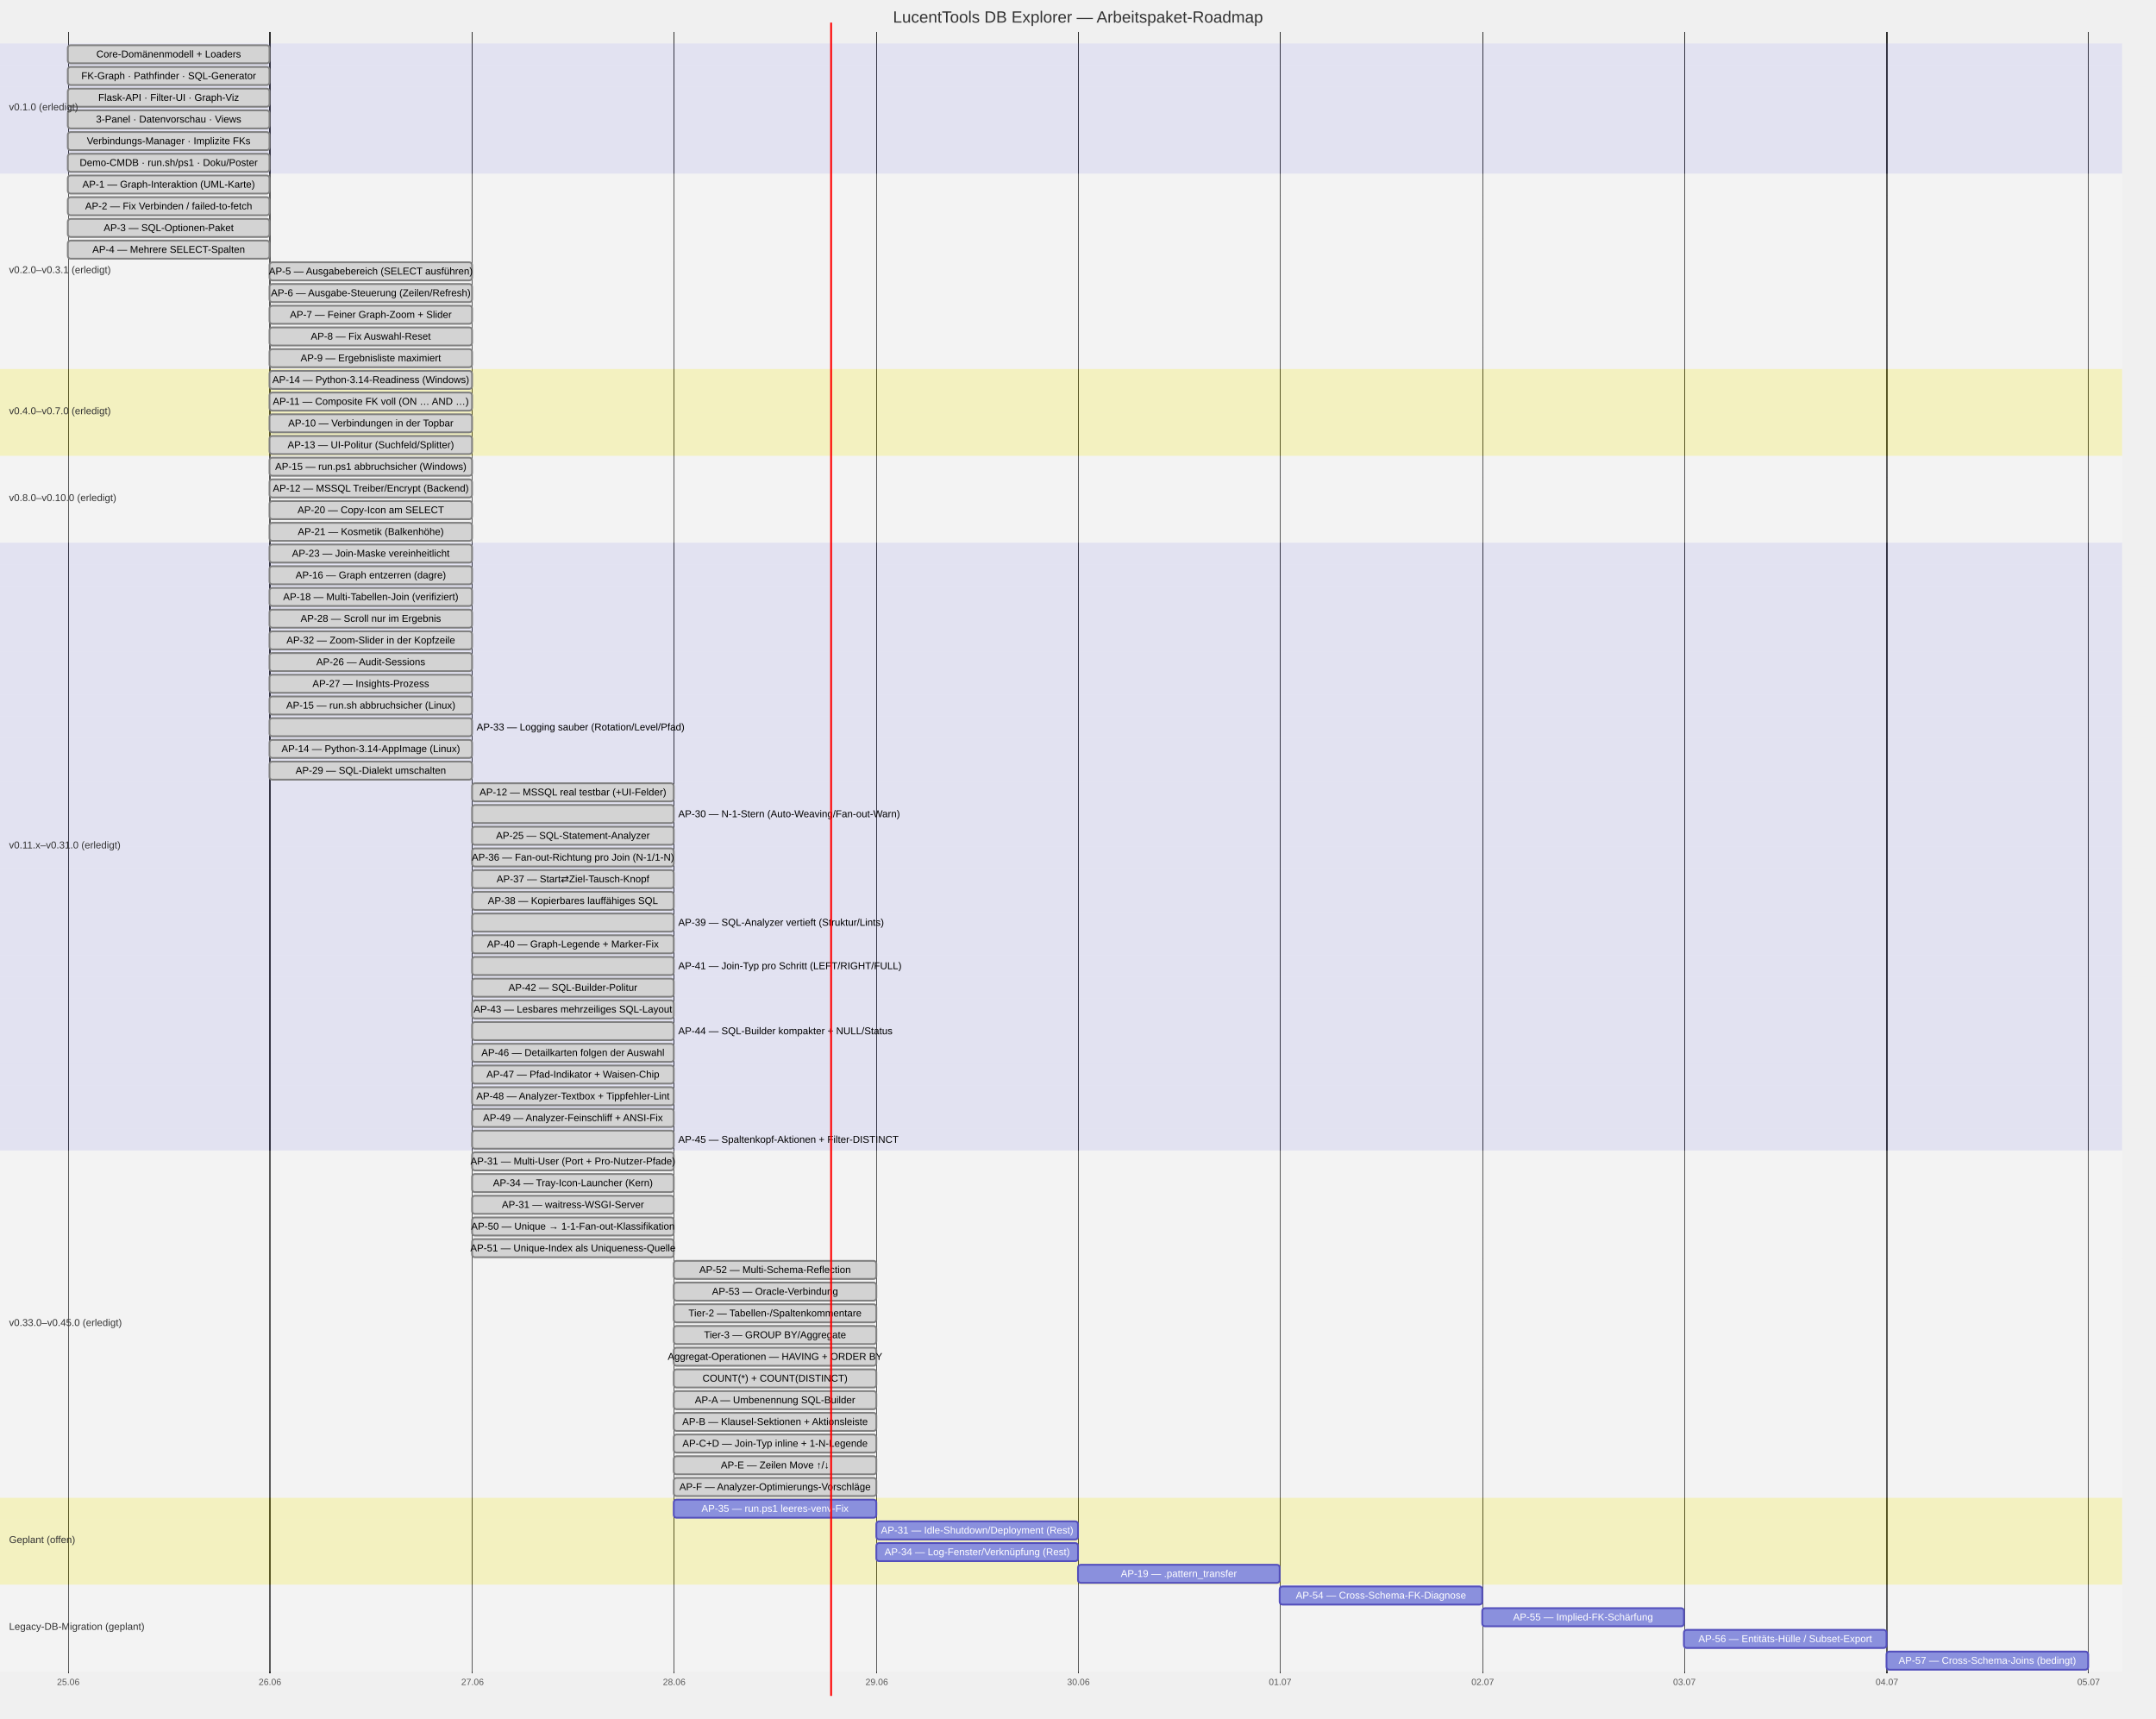
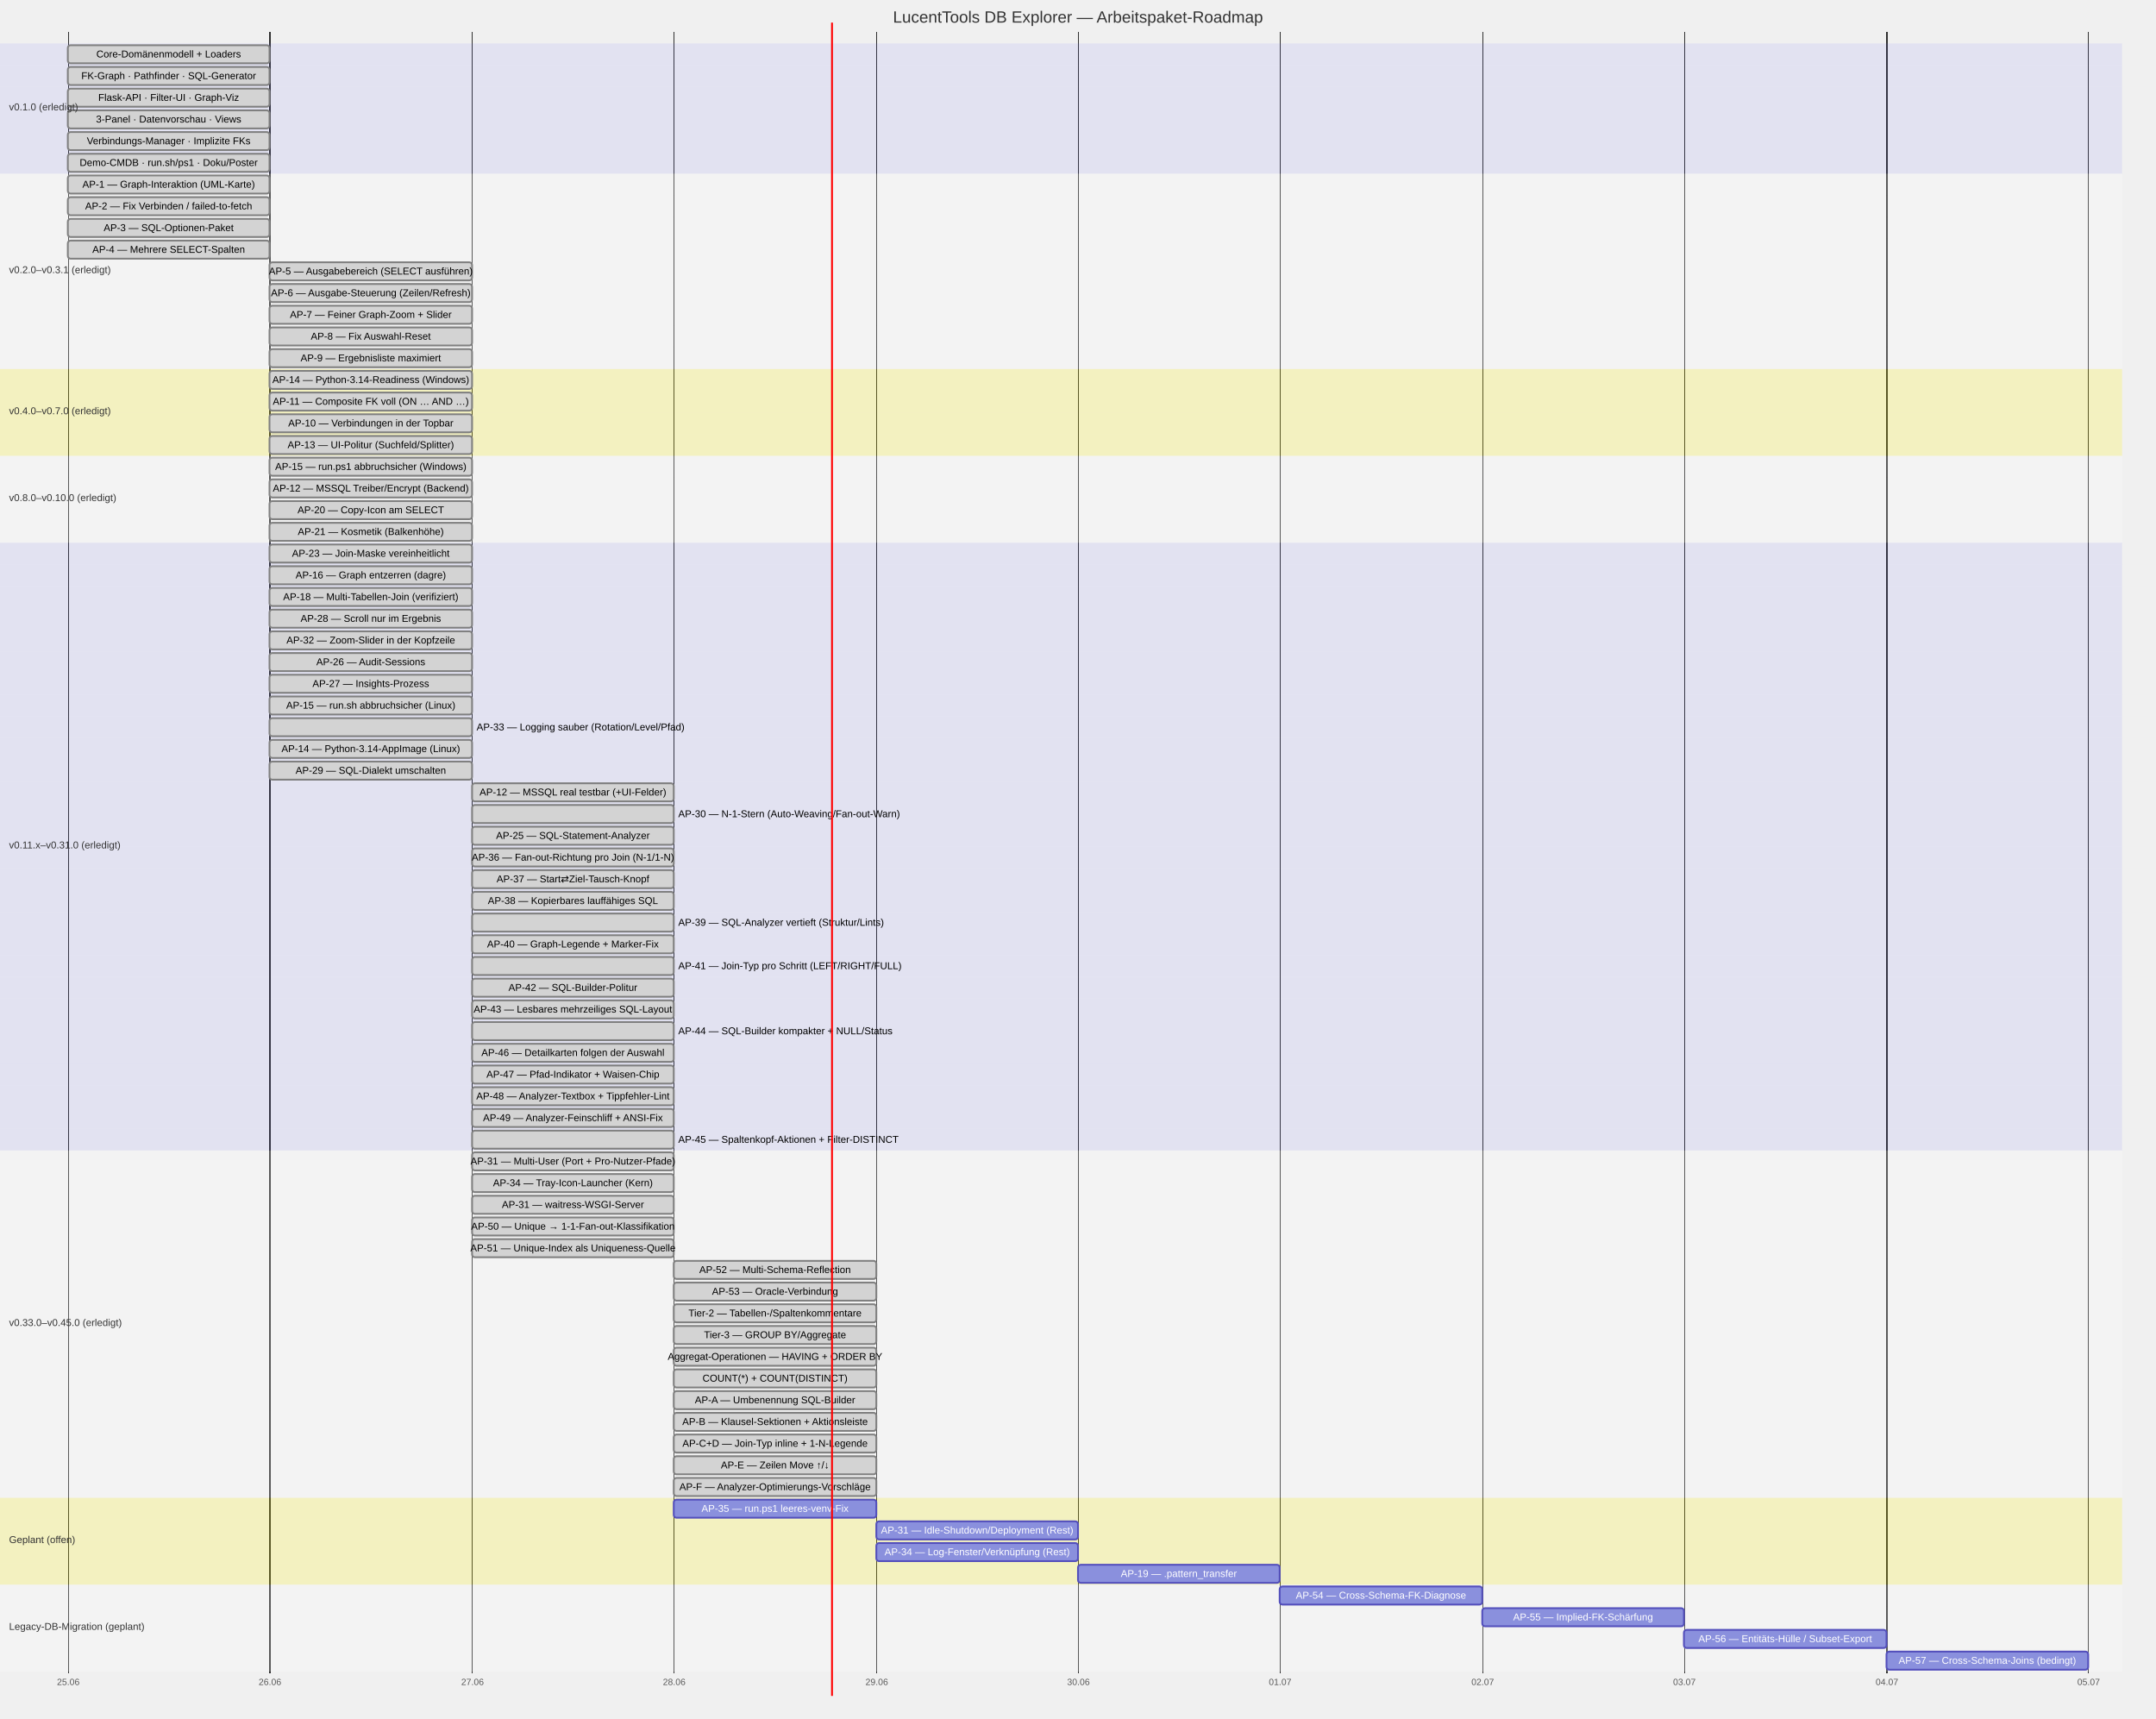
<svg xmlns="http://www.w3.org/2000/svg" id="my-svg" width="2384" viewBox="0 0 2384 1900" style="max-width: 2384px; background-color: transparent;" role="graphics-document document" aria-roledescription="gantt">
  <style>#my-svg{font-family:"trebuchet ms",verdana,arial,sans-serif;font-size:16px;fill:#333;}@keyframes edge-animation-frame{from{stroke-dashoffset:0;}}@keyframes dash{to{stroke-dashoffset:0;}}#my-svg .edge-animation-slow{stroke-dasharray:9,5!important;stroke-dashoffset:900;animation:dash 50s linear infinite;stroke-linecap:round;}#my-svg .edge-animation-fast{stroke-dasharray:9,5!important;stroke-dashoffset:900;animation:dash 20s linear infinite;stroke-linecap:round;}#my-svg .error-icon{fill:#552222;}#my-svg .error-text{fill:#552222;stroke:#552222;}#my-svg .edge-thickness-normal{stroke-width:1px;}#my-svg .edge-thickness-thick{stroke-width:3.5px;}#my-svg .edge-pattern-solid{stroke-dasharray:0;}#my-svg .edge-thickness-invisible{stroke-width:0;fill:none;}#my-svg .edge-pattern-dashed{stroke-dasharray:3;}#my-svg .edge-pattern-dotted{stroke-dasharray:2;}#my-svg .marker{fill:#333333;stroke:#333333;}#my-svg .marker.cross{stroke:#333333;}#my-svg svg{font-family:"trebuchet ms",verdana,arial,sans-serif;font-size:16px;}#my-svg p{margin:0;}#my-svg .mermaid-main-font{font-family:"trebuchet ms",verdana,arial,sans-serif;}#my-svg .exclude-range{fill:#eeeeee;}#my-svg .section{stroke:none;opacity:0.2;}#my-svg .section0{fill:rgba(102, 102, 255, 0.49);}#my-svg .section2{fill:#fff400;}#my-svg .section1,#my-svg .section3{fill:white;opacity:0.2;}#my-svg .sectionTitle0{fill:#333;}#my-svg .sectionTitle1{fill:#333;}#my-svg .sectionTitle2{fill:#333;}#my-svg .sectionTitle3{fill:#333;}#my-svg .sectionTitle{text-anchor:start;font-family:"trebuchet ms",verdana,arial,sans-serif;}#my-svg .grid .tick{stroke:lightgrey;opacity:0.8;shape-rendering:crispEdges;}#my-svg .grid .tick text{font-family:"trebuchet ms",verdana,arial,sans-serif;fill:#333;}#my-svg .grid path{stroke-width:0;}#my-svg .today{fill:none;stroke:red;stroke-width:2px;}#my-svg .task{stroke-width:2;}#my-svg .taskText{text-anchor:middle;font-family:"trebuchet ms",verdana,arial,sans-serif;}#my-svg .taskTextOutsideRight{fill:black;text-anchor:start;font-family:"trebuchet ms",verdana,arial,sans-serif;}#my-svg .taskTextOutsideLeft{fill:black;text-anchor:end;}#my-svg .task.clickable{cursor:pointer;}#my-svg .taskText.clickable{cursor:pointer;fill:#003163!important;font-weight:bold;}#my-svg .taskTextOutsideLeft.clickable{cursor:pointer;fill:#003163!important;font-weight:bold;}#my-svg .taskTextOutsideRight.clickable{cursor:pointer;fill:#003163!important;font-weight:bold;}#my-svg .taskText0,#my-svg .taskText1,#my-svg .taskText2,#my-svg .taskText3{fill:white;}#my-svg .task0,#my-svg .task1,#my-svg .task2,#my-svg .task3{fill:#8a90dd;stroke:#534fbc;}#my-svg .taskTextOutside0,#my-svg .taskTextOutside2{fill:black;}#my-svg .taskTextOutside1,#my-svg .taskTextOutside3{fill:black;}#my-svg .active0,#my-svg .active1,#my-svg .active2,#my-svg .active3{fill:#bfc7ff;stroke:#534fbc;}#my-svg .activeText0,#my-svg .activeText1,#my-svg .activeText2,#my-svg .activeText3{fill:black!important;}#my-svg .done0,#my-svg .done1,#my-svg .done2,#my-svg .done3{stroke:grey;fill:lightgrey;stroke-width:2;}#my-svg .doneText0,#my-svg .doneText1,#my-svg .doneText2,#my-svg .doneText3{fill:black!important;}#my-svg .doneText0.taskTextOutsideLeft,#my-svg .doneText0.taskTextOutsideRight,#my-svg .doneText1.taskTextOutsideLeft,#my-svg .doneText1.taskTextOutsideRight,#my-svg .doneText2.taskTextOutsideLeft,#my-svg .doneText2.taskTextOutsideRight,#my-svg .doneText3.taskTextOutsideLeft,#my-svg .doneText3.taskTextOutsideRight{fill:black!important;}#my-svg .crit0,#my-svg .crit1,#my-svg .crit2,#my-svg .crit3{stroke:#ff8888;fill:red;stroke-width:2;}#my-svg .activeCrit0,#my-svg .activeCrit1,#my-svg .activeCrit2,#my-svg .activeCrit3{stroke:#ff8888;fill:#bfc7ff;stroke-width:2;}#my-svg .doneCrit0,#my-svg .doneCrit1,#my-svg .doneCrit2,#my-svg .doneCrit3{stroke:#ff8888;fill:lightgrey;stroke-width:2;cursor:pointer;shape-rendering:crispEdges;}#my-svg .milestone{transform:rotate(45deg) scale(0.8,0.8);}#my-svg .milestoneText{font-style:italic;}#my-svg .doneCritText0,#my-svg .doneCritText1,#my-svg .doneCritText2,#my-svg .doneCritText3{fill:black!important;}#my-svg .doneCritText0.taskTextOutsideLeft,#my-svg .doneCritText0.taskTextOutsideRight,#my-svg .doneCritText1.taskTextOutsideLeft,#my-svg .doneCritText1.taskTextOutsideRight,#my-svg .doneCritText2.taskTextOutsideLeft,#my-svg .doneCritText2.taskTextOutsideRight,#my-svg .doneCritText3.taskTextOutsideLeft,#my-svg .doneCritText3.taskTextOutsideRight{fill:black!important;}#my-svg .vert{stroke:navy;}#my-svg .vertText{font-size:15px;text-anchor:middle;fill:navy!important;}#my-svg .activeCritText0,#my-svg .activeCritText1,#my-svg .activeCritText2,#my-svg .activeCritText3{fill:black!important;}#my-svg .titleText{text-anchor:middle;font-size:18px;fill:#333;font-family:"trebuchet ms",verdana,arial,sans-serif;}#my-svg .node .neo-node{stroke:#9370DB;}#my-svg [data-look="neo"].node rect,#my-svg [data-look="neo"].cluster rect,#my-svg [data-look="neo"].node polygon{stroke:#9370DB;filter:drop-shadow(1px 2px 2px rgba(185, 185, 185, 1));}#my-svg [data-look="neo"].node path{stroke:#9370DB;stroke-width:1px;}#my-svg [data-look="neo"].node .outer-path{filter:drop-shadow(1px 2px 2px rgba(185, 185, 185, 1));}#my-svg [data-look="neo"].node .neo-line path{stroke:#9370DB;filter:none;}#my-svg [data-look="neo"].node circle{stroke:#9370DB;filter:drop-shadow(1px 2px 2px rgba(185, 185, 185, 1));}#my-svg [data-look="neo"].node circle .state-start{fill:#000000;}#my-svg [data-look="neo"].icon-shape .icon{fill:#9370DB;filter:drop-shadow(1px 2px 2px rgba(185, 185, 185, 1));}#my-svg [data-look="neo"].icon-shape .icon-neo path{stroke:#9370DB;filter:drop-shadow(1px 2px 2px rgba(185, 185, 185, 1));}#my-svg :root{--mermaid-font-family:"trebuchet ms",verdana,arial,sans-serif;}</style>
  <g />
  <g class="grid" transform="translate(75, 1850)" fill="none" font-size="10" font-family="sans-serif" text-anchor="middle">
    <path class="domain" stroke="currentColor" d="M0.5,-1815V0.5H2234.5V-1815" />
    <g class="tick" opacity="1" transform="translate(0.5,0)">
      <line stroke="currentColor" y2="-1815" />
      <text fill="#000" y="3" dy="1em" stroke="none" font-size="10" style="text-anchor: middle;"> 25.06</text>
    </g>
    <g class="tick" opacity="1" transform="translate(223.5,0)">
      <line stroke="currentColor" y2="-1815" />
      <text fill="#000" y="3" dy="1em" stroke="none" font-size="10" style="text-anchor: middle;"> 26.06</text>
    </g>
    <g class="tick" opacity="1" transform="translate(447.5,0)">
      <line stroke="currentColor" y2="-1815" />
      <text fill="#000" y="3" dy="1em" stroke="none" font-size="10" style="text-anchor: middle;"> 27.06</text>
    </g>
    <g class="tick" opacity="1" transform="translate(670.5,0)">
      <line stroke="currentColor" y2="-1815" />
      <text fill="#000" y="3" dy="1em" stroke="none" font-size="10" style="text-anchor: middle;"> 28.06</text>
    </g>
    <g class="tick" opacity="1" transform="translate(894.5,0)">
      <line stroke="currentColor" y2="-1815" />
      <text fill="#000" y="3" dy="1em" stroke="none" font-size="10" style="text-anchor: middle;"> 29.06</text>
    </g>
    <g class="tick" opacity="1" transform="translate(1117.5,0)">
      <line stroke="currentColor" y2="-1815" />
      <text fill="#000" y="3" dy="1em" stroke="none" font-size="10" style="text-anchor: middle;"> 30.06</text>
    </g>
    <g class="tick" opacity="1" transform="translate(1340.5,0)">
      <line stroke="currentColor" y2="-1815" />
      <text fill="#000" y="3" dy="1em" stroke="none" font-size="10" style="text-anchor: middle;"> 01.07</text>
    </g>
    <g class="tick" opacity="1" transform="translate(1564.5,0)">
      <line stroke="currentColor" y2="-1815" />
      <text fill="#000" y="3" dy="1em" stroke="none" font-size="10" style="text-anchor: middle;"> 02.07</text>
    </g>
    <g class="tick" opacity="1" transform="translate(1787.5,0)">
      <line stroke="currentColor" y2="-1815" />
      <text fill="#000" y="3" dy="1em" stroke="none" font-size="10" style="text-anchor: middle;"> 03.07</text>
    </g>
    <g class="tick" opacity="1" transform="translate(2011.5,0)">
      <line stroke="currentColor" y2="-1815" />
      <text fill="#000" y="3" dy="1em" stroke="none" font-size="10" style="text-anchor: middle;"> 04.07</text>
    </g>
    <g class="tick" opacity="1" transform="translate(2234.5,0)">
      <line stroke="currentColor" y2="-1815" />
      <text fill="#000" y="3" dy="1em" stroke="none" font-size="10" style="text-anchor: middle;"> 05.07</text>
    </g>
  </g>
  <g>
    <rect x="0" y="48" width="2346.5" height="24" class="section section0" />
    <rect x="0" y="72" width="2346.5" height="24" class="section section0" />
    <rect x="0" y="96" width="2346.5" height="24" class="section section0" />
    <rect x="0" y="120" width="2346.5" height="24" class="section section0" />
    <rect x="0" y="144" width="2346.5" height="24" class="section section0" />
    <rect x="0" y="168" width="2346.5" height="24" class="section section0" />
    <rect x="0" y="192" width="2346.5" height="24" class="section section1" />
    <rect x="0" y="216" width="2346.5" height="24" class="section section1" />
    <rect x="0" y="240" width="2346.5" height="24" class="section section1" />
    <rect x="0" y="264" width="2346.5" height="24" class="section section1" />
    <rect x="0" y="288" width="2346.5" height="24" class="section section1" />
    <rect x="0" y="312" width="2346.5" height="24" class="section section1" />
    <rect x="0" y="336" width="2346.5" height="24" class="section section1" />
    <rect x="0" y="360" width="2346.5" height="24" class="section section1" />
    <rect x="0" y="384" width="2346.5" height="24" class="section section1" />
    <rect x="0" y="408" width="2346.5" height="24" class="section section2" />
    <rect x="0" y="432" width="2346.5" height="24" class="section section2" />
    <rect x="0" y="456" width="2346.5" height="24" class="section section2" />
    <rect x="0" y="480" width="2346.5" height="24" class="section section2" />
    <rect x="0" y="504" width="2346.5" height="24" class="section section3" />
    <rect x="0" y="528" width="2346.5" height="24" class="section section3" />
    <rect x="0" y="552" width="2346.5" height="24" class="section section3" />
    <rect x="0" y="576" width="2346.5" height="24" class="section section3" />
    <rect x="0" y="600" width="2346.5" height="24" class="section section0" />
    <rect x="0" y="624" width="2346.5" height="24" class="section section0" />
    <rect x="0" y="648" width="2346.5" height="24" class="section section0" />
    <rect x="0" y="672" width="2346.5" height="24" class="section section0" />
    <rect x="0" y="696" width="2346.5" height="24" class="section section0" />
    <rect x="0" y="720" width="2346.5" height="24" class="section section0" />
    <rect x="0" y="744" width="2346.5" height="24" class="section section0" />
    <rect x="0" y="768" width="2346.5" height="24" class="section section0" />
    <rect x="0" y="792" width="2346.5" height="24" class="section section0" />
    <rect x="0" y="816" width="2346.5" height="24" class="section section0" />
    <rect x="0" y="840" width="2346.5" height="24" class="section section0" />
    <rect x="0" y="864" width="2346.5" height="24" class="section section0" />
    <rect x="0" y="888" width="2346.5" height="24" class="section section0" />
    <rect x="0" y="912" width="2346.5" height="24" class="section section0" />
    <rect x="0" y="936" width="2346.5" height="24" class="section section0" />
    <rect x="0" y="960" width="2346.5" height="24" class="section section0" />
    <rect x="0" y="984" width="2346.5" height="24" class="section section0" />
    <rect x="0" y="1008" width="2346.5" height="24" class="section section0" />
    <rect x="0" y="1032" width="2346.5" height="24" class="section section0" />
    <rect x="0" y="1056" width="2346.5" height="24" class="section section0" />
    <rect x="0" y="1080" width="2346.5" height="24" class="section section0" />
    <rect x="0" y="1104" width="2346.5" height="24" class="section section0" />
    <rect x="0" y="1128" width="2346.5" height="24" class="section section0" />
    <rect x="0" y="1152" width="2346.5" height="24" class="section section0" />
    <rect x="0" y="1176" width="2346.5" height="24" class="section section0" />
    <rect x="0" y="1200" width="2346.5" height="24" class="section section0" />
    <rect x="0" y="1224" width="2346.5" height="24" class="section section0" />
    <rect x="0" y="1248" width="2346.5" height="24" class="section section0" />
    <rect x="0" y="1272" width="2346.5" height="24" class="section section1" />
    <rect x="0" y="1296" width="2346.5" height="24" class="section section1" />
    <rect x="0" y="1320" width="2346.5" height="24" class="section section1" />
    <rect x="0" y="1344" width="2346.5" height="24" class="section section1" />
    <rect x="0" y="1368" width="2346.5" height="24" class="section section1" />
    <rect x="0" y="1392" width="2346.5" height="24" class="section section1" />
    <rect x="0" y="1416" width="2346.5" height="24" class="section section1" />
    <rect x="0" y="1440" width="2346.5" height="24" class="section section1" />
    <rect x="0" y="1464" width="2346.5" height="24" class="section section1" />
    <rect x="0" y="1488" width="2346.5" height="24" class="section section1" />
    <rect x="0" y="1512" width="2346.5" height="24" class="section section1" />
    <rect x="0" y="1536" width="2346.5" height="24" class="section section1" />
    <rect x="0" y="1560" width="2346.5" height="24" class="section section1" />
    <rect x="0" y="1584" width="2346.5" height="24" class="section section1" />
    <rect x="0" y="1608" width="2346.5" height="24" class="section section1" />
    <rect x="0" y="1632" width="2346.5" height="24" class="section section1" />
    <rect x="0" y="1656" width="2346.5" height="24" class="section section2" />
    <rect x="0" y="1680" width="2346.5" height="24" class="section section2" />
    <rect x="0" y="1704" width="2346.5" height="24" class="section section2" />
    <rect x="0" y="1728" width="2346.5" height="24" class="section section2" />
    <rect x="0" y="1752" width="2346.5" height="24" class="section section3" />
    <rect x="0" y="1776" width="2346.5" height="24" class="section section3" />
    <rect x="0" y="1800" width="2346.5" height="24" class="section section3" />
    <rect x="0" y="1824" width="2346.5" height="24" class="section section3" />
  </g>
  <g>
    <rect id="my-svg-d1" rx="3" ry="3" x="75" y="50" width="223" height="20" transform-origin="186.5px 60px" class="task done0" />
    <rect id="my-svg-d2" rx="3" ry="3" x="75" y="74" width="223" height="20" transform-origin="186.5px 84px" class="task done0" />
    <rect id="my-svg-d3" rx="3" ry="3" x="75" y="98" width="223" height="20" transform-origin="186.5px 108px" class="task done0" />
    <rect id="my-svg-d4" rx="3" ry="3" x="75" y="122" width="223" height="20" transform-origin="186.5px 132px" class="task done0" />
    <rect id="my-svg-d5" rx="3" ry="3" x="75" y="146" width="223" height="20" transform-origin="186.5px 156px" class="task done0" />
    <rect id="my-svg-d6" rx="3" ry="3" x="75" y="170" width="223" height="20" transform-origin="186.5px 180px" class="task done0" />
    <rect id="my-svg-a1" rx="3" ry="3" x="75" y="194" width="223" height="20" transform-origin="186.5px 204px" class="task done1" />
    <rect id="my-svg-a2" rx="3" ry="3" x="75" y="218" width="223" height="20" transform-origin="186.5px 228px" class="task done1" />
    <rect id="my-svg-a3" rx="3" ry="3" x="75" y="242" width="223" height="20" transform-origin="186.5px 252px" class="task done1" />
    <rect id="my-svg-a4" rx="3" ry="3" x="75" y="266" width="223" height="20" transform-origin="186.5px 276px" class="task done1" />
    <rect id="my-svg-a5" rx="3" ry="3" x="298" y="290" width="224" height="20" transform-origin="410px 300px" class="task done1" />
    <rect id="my-svg-a6" rx="3" ry="3" x="298" y="314" width="224" height="20" transform-origin="410px 324px" class="task done1" />
    <rect id="my-svg-a7" rx="3" ry="3" x="298" y="338" width="224" height="20" transform-origin="410px 348px" class="task done1" />
    <rect id="my-svg-a8" rx="3" ry="3" x="298" y="362" width="224" height="20" transform-origin="410px 372px" class="task done1" />
    <rect id="my-svg-a9" rx="3" ry="3" x="298" y="386" width="224" height="20" transform-origin="410px 396px" class="task done1" />
    <rect id="my-svg-b1" rx="3" ry="3" x="298" y="410" width="224" height="20" transform-origin="410px 420px" class="task done2" />
    <rect id="my-svg-b2" rx="3" ry="3" x="298" y="434" width="224" height="20" transform-origin="410px 444px" class="task done2" />
    <rect id="my-svg-b3" rx="3" ry="3" x="298" y="458" width="224" height="20" transform-origin="410px 468px" class="task done2" />
    <rect id="my-svg-b4" rx="3" ry="3" x="298" y="482" width="224" height="20" transform-origin="410px 492px" class="task done2" />
    <rect id="my-svg-c1" rx="3" ry="3" x="298" y="506" width="224" height="20" transform-origin="410px 516px" class="task done3" />
    <rect id="my-svg-c2" rx="3" ry="3" x="298" y="530" width="224" height="20" transform-origin="410px 540px" class="task done3" />
    <rect id="my-svg-c3" rx="3" ry="3" x="298" y="554" width="224" height="20" transform-origin="410px 564px" class="task done3" />
    <rect id="my-svg-c4" rx="3" ry="3" x="298" y="578" width="224" height="20" transform-origin="410px 588px" class="task done3" />
    <rect id="my-svg-e1" rx="3" ry="3" x="298" y="602" width="224" height="20" transform-origin="410px 612px" class="task done0" />
    <rect id="my-svg-e2" rx="3" ry="3" x="298" y="626" width="224" height="20" transform-origin="410px 636px" class="task done0" />
    <rect id="my-svg-e3" rx="3" ry="3" x="298" y="650" width="224" height="20" transform-origin="410px 660px" class="task done0" />
    <rect id="my-svg-e4" rx="3" ry="3" x="298" y="674" width="224" height="20" transform-origin="410px 684px" class="task done0" />
    <rect id="my-svg-e5" rx="3" ry="3" x="298" y="698" width="224" height="20" transform-origin="410px 708px" class="task done0" />
    <rect id="my-svg-e6" rx="3" ry="3" x="298" y="722" width="224" height="20" transform-origin="410px 732px" class="task done0" />
    <rect id="my-svg-e7" rx="3" ry="3" x="298" y="746" width="224" height="20" transform-origin="410px 756px" class="task done0" />
    <rect id="my-svg-e8" rx="3" ry="3" x="298" y="770" width="224" height="20" transform-origin="410px 780px" class="task done0" />
    <rect id="my-svg-e9" rx="3" ry="3" x="298" y="794" width="224" height="20" transform-origin="410px 804px" class="task done0" />
    <rect id="my-svg-e10" rx="3" ry="3" x="298" y="818" width="224" height="20" transform-origin="410px 828px" class="task done0" />
    <rect id="my-svg-e11" rx="3" ry="3" x="298" y="842" width="224" height="20" transform-origin="410px 852px" class="task done0" />
    <rect id="my-svg-e12" rx="3" ry="3" x="522" y="866" width="223" height="20" transform-origin="633.5px 876px" class="task done0" />
    <rect id="my-svg-e13" rx="3" ry="3" x="522" y="890" width="223" height="20" transform-origin="633.5px 900px" class="task done0" />
    <rect id="my-svg-e14" rx="3" ry="3" x="522" y="914" width="223" height="20" transform-origin="633.5px 924px" class="task done0" />
    <rect id="my-svg-e15" rx="3" ry="3" x="522" y="938" width="223" height="20" transform-origin="633.5px 948px" class="task done0" />
    <rect id="my-svg-e16" rx="3" ry="3" x="522" y="962" width="223" height="20" transform-origin="633.5px 972px" class="task done0" />
    <rect id="my-svg-e17" rx="3" ry="3" x="522" y="986" width="223" height="20" transform-origin="633.5px 996px" class="task done0" />
    <rect id="my-svg-e18" rx="3" ry="3" x="522" y="1010" width="223" height="20" transform-origin="633.5px 1020px" class="task done0" />
    <rect id="my-svg-e19" rx="3" ry="3" x="522" y="1034" width="223" height="20" transform-origin="633.5px 1044px" class="task done0" />
    <rect id="my-svg-e20" rx="3" ry="3" x="522" y="1058" width="223" height="20" transform-origin="633.5px 1068px" class="task done0" />
    <rect id="my-svg-e21" rx="3" ry="3" x="522" y="1082" width="223" height="20" transform-origin="633.5px 1092px" class="task done0" />
    <rect id="my-svg-e22" rx="3" ry="3" x="522" y="1106" width="223" height="20" transform-origin="633.5px 1116px" class="task done0" />
    <rect id="my-svg-e23" rx="3" ry="3" x="522" y="1130" width="223" height="20" transform-origin="633.5px 1140px" class="task done0" />
    <rect id="my-svg-e24" rx="3" ry="3" x="522" y="1154" width="223" height="20" transform-origin="633.5px 1164px" class="task done0" />
    <rect id="my-svg-e25" rx="3" ry="3" x="522" y="1178" width="223" height="20" transform-origin="633.5px 1188px" class="task done0" />
    <rect id="my-svg-e26" rx="3" ry="3" x="522" y="1202" width="223" height="20" transform-origin="633.5px 1212px" class="task done0" />
    <rect id="my-svg-e27" rx="3" ry="3" x="522" y="1226" width="223" height="20" transform-origin="633.5px 1236px" class="task done0" />
    <rect id="my-svg-e28" rx="3" ry="3" x="522" y="1250" width="223" height="20" transform-origin="633.5px 1260px" class="task done0" />
    <rect id="my-svg-f1" rx="3" ry="3" x="522" y="1274" width="223" height="20" transform-origin="633.5px 1284px" class="task done1" />
    <rect id="my-svg-f2" rx="3" ry="3" x="522" y="1298" width="223" height="20" transform-origin="633.5px 1308px" class="task done1" />
    <rect id="my-svg-f3" rx="3" ry="3" x="522" y="1322" width="223" height="20" transform-origin="633.5px 1332px" class="task done1" />
    <rect id="my-svg-f4" rx="3" ry="3" x="522" y="1346" width="223" height="20" transform-origin="633.5px 1356px" class="task done1" />
    <rect id="my-svg-f5" rx="3" ry="3" x="522" y="1370" width="223" height="20" transform-origin="633.5px 1380px" class="task done1" />
    <rect id="my-svg-f6" rx="3" ry="3" x="745" y="1394" width="224" height="20" transform-origin="857px 1404px" class="task done1" />
    <rect id="my-svg-f7" rx="3" ry="3" x="745" y="1418" width="224" height="20" transform-origin="857px 1428px" class="task done1" />
    <rect id="my-svg-f8" rx="3" ry="3" x="745" y="1442" width="224" height="20" transform-origin="857px 1452px" class="task done1" />
    <rect id="my-svg-f9" rx="3" ry="3" x="745" y="1466" width="224" height="20" transform-origin="857px 1476px" class="task done1" />
    <rect id="my-svg-f10" rx="3" ry="3" x="745" y="1490" width="224" height="20" transform-origin="857px 1500px" class="task done1" />
    <rect id="my-svg-f11" rx="3" ry="3" x="745" y="1514" width="224" height="20" transform-origin="857px 1524px" class="task done1" />
    <rect id="my-svg-f12" rx="3" ry="3" x="745" y="1538" width="224" height="20" transform-origin="857px 1548px" class="task done1" />
    <rect id="my-svg-f13" rx="3" ry="3" x="745" y="1562" width="224" height="20" transform-origin="857px 1572px" class="task done1" />
    <rect id="my-svg-f14" rx="3" ry="3" x="745" y="1586" width="224" height="20" transform-origin="857px 1596px" class="task done1" />
    <rect id="my-svg-f15" rx="3" ry="3" x="745" y="1610" width="224" height="20" transform-origin="857px 1620px" class="task done1" />
    <rect id="my-svg-f16" rx="3" ry="3" x="745" y="1634" width="224" height="20" transform-origin="857px 1644px" class="task done1" />
    <rect id="my-svg-p3" rx="3" ry="3" x="745" y="1658" width="224" height="20" transform-origin="857px 1668px" class="task task2" />
    <rect id="my-svg-p5" rx="3" ry="3" x="969" y="1682" width="223" height="20" transform-origin="1080.5px 1692px" class="task task2" />
    <rect id="my-svg-p6" rx="3" ry="3" x="969" y="1706" width="223" height="20" transform-origin="1080.5px 1716px" class="task task2" />
    <rect id="my-svg-p11" rx="3" ry="3" x="1192" y="1730" width="223" height="20" transform-origin="1303.5px 1740px" class="task task2" />
    <rect id="my-svg-p20" rx="3" ry="3" x="1415" y="1754" width="224" height="20" transform-origin="1527px 1764px" class="task task3" />
    <rect id="my-svg-p21" rx="3" ry="3" x="1639" y="1778" width="223" height="20" transform-origin="1750.5px 1788px" class="task task3" />
    <rect id="my-svg-p22" rx="3" ry="3" x="1862" y="1802" width="224" height="20" transform-origin="1974px 1812px" class="task task3" />
    <rect id="my-svg-p23" rx="3" ry="3" x="2086" y="1826" width="223" height="20" transform-origin="2197.5px 1836px" class="task task3" />
    <text id="my-svg-d1-text" font-size="11" x="186.5" y="63.5" class="taskText taskText0  doneText0 width-157.0771484375">Core-Domänenmodell + Loaders          </text>
    <text id="my-svg-d2-text" font-size="11" x="186.5" y="87.5" class="taskText taskText0  doneText0 width-191.59716796875">FK-Graph · Pathfinder · SQL-Generator </text>
    <text id="my-svg-d3-text" font-size="11" x="186.5" y="111.5" class="taskText taskText0  doneText0 width-155.171875">Flask-API · Filter-UI · Graph-Viz     </text>
    <text id="my-svg-d4-text" font-size="11" x="186.5" y="135.5" class="taskText taskText0  doneText0 width-158.5380859375">3-Panel · Datenvorschau · Views       </text>
    <text id="my-svg-d5-text" font-size="11" x="186.5" y="159.5" class="taskText taskText0  doneText0 width-179.1416015625">Verbindungs-Manager · Implizite FKs   </text>
    <text id="my-svg-d6-text" font-size="11" x="186.5" y="183.5" class="taskText taskText0  doneText0 width-194.73388671875">Demo-CMDB · run.sh/ps1 · Doku/Poster  </text>
    <text id="my-svg-a1-text" font-size="11" x="186.5" y="207.5" class="taskText taskText1  doneText1 width-187.953125">AP-1 — Graph-Interaktion (UML-Karte)        </text>
    <text id="my-svg-a2-text" font-size="11" x="186.5" y="231.5" class="taskText taskText1  doneText1 width-189.296875">AP-2 — Fix Verbinden / failed-to-fetch      </text>
    <text id="my-svg-a3-text" font-size="11" x="186.5" y="255.5" class="taskText taskText1  doneText1 width-136.41455078125">AP-3 — SQL-Optionen-Paket                   </text>
    <text id="my-svg-a4-text" font-size="11" x="186.5" y="279.5" class="taskText taskText1  doneText1 width-156.21875">AP-4 — Mehrere SELECT-Spalten               </text>
    <text id="my-svg-a5-text" font-size="11" x="410" y="303.5" class="taskText taskText1  doneText1 width-212.640625">AP-5 — Ausgabebereich (SELECT ausführen)    </text>
    <text id="my-svg-a6-text" font-size="11" x="410" y="327.5" class="taskText taskText1  doneText1 width-214.796875">AP-6 — Ausgabe-Steuerung (Zeilen/Refresh)   </text>
    <text id="my-svg-a7-text" font-size="11" x="410" y="351.5" class="taskText taskText1  doneText1 width-173.501953125">AP-7 — Feiner Graph-Zoom + Slider           </text>
    <text id="my-svg-a8-text" font-size="11" x="410" y="375.5" class="taskText taskText1  doneText1 width-125.8818359375">AP-8 — Fix Auswahl-Reset                    </text>
    <text id="my-svg-a9-text" font-size="11" x="410" y="399.5" class="taskText taskText1  doneText1 width-154.16064453125">AP-9 — Ergebnisliste maximiert              </text>
    <text id="my-svg-b1-text" font-size="11" x="410" y="423.5" class="taskText taskText2  doneText2 width-208.53125">AP-14 — Python-3.14-Readiness (Windows)     </text>
    <text id="my-svg-b2-text" font-size="11" x="410" y="447.5" class="taskText taskText2  doneText2 width-202.59375">AP-11 — Composite FK voll (ON … AND …)      </text>
    <text id="my-svg-b3-text" font-size="11" x="410" y="471.5" class="taskText taskText2  doneText2 width-179.13623046875">AP-10 — Verbindungen in der Topbar          </text>
    <text id="my-svg-b4-text" font-size="11" x="410" y="495.5" class="taskText taskText2  doneText2 width-185.84375">AP-13 — UI-Politur (Suchfeld/Splitter)      </text>
    <text id="my-svg-c1-text" font-size="11" x="410" y="519.5" class="taskText taskText3  doneText3 width-206.4375">AP-15 — run.ps1 abbruchsicher (Windows)     </text>
    <text id="my-svg-c2-text" font-size="11" x="410" y="543.5" class="taskText taskText3  doneText3 width-207.84375">AP-12 — MSSQL Treiber/Encrypt (Backend)     </text>
    <text id="my-svg-c3-text" font-size="11" x="410" y="567.5" class="taskText taskText3  doneText3 width-149.162109375">AP-20 — Copy-Icon am SELECT                 </text>
    <text id="my-svg-c4-text" font-size="11" x="410" y="591.5" class="taskText taskText3  doneText3 width-155.546875">AP-21 — Kosmetik (Balkenhöhe)               </text>
    <text id="my-svg-e1-text" font-size="11" x="410" y="615.5" class="taskText taskText0  doneText0 width-173.287109375">AP-23 — Join-Maske vereinheitlicht          </text>
    <text id="my-svg-e2-text" font-size="11" x="410" y="639.5" class="taskText taskText0  doneText0 width-163.109375">AP-16 — Graph entzerren (dagre)             </text>
    <text id="my-svg-e3-text" font-size="11" x="410" y="663.5" class="taskText taskText0  doneText0 width-197.640625">AP-18 — Multi-Tabellen-Join (verifiziert)   </text>
    <text id="my-svg-e4-text" font-size="11" x="410" y="687.5" class="taskText taskText0  doneText0 width-150.77685546875">AP-28 — Scroll nur im Ergebnis              </text>
    <text id="my-svg-e5-text" font-size="11" x="410" y="711.5" class="taskText taskText0  doneText0 width-183.1875">AP-32 — Zoom-Slider in der Kopfzeile        </text>
    <text id="my-svg-e6-text" font-size="11" x="410" y="735.5" class="taskText taskText0  doneText0 width-112.70654296875">AP-26 — Audit-Sessions                      </text>
    <text id="my-svg-e7-text" font-size="11" x="410" y="759.5" class="taskText taskText0  doneText0 width-120.41943359375">AP-27 — Insights-Prozess                    </text>
    <text id="my-svg-e8-text" font-size="11" x="410" y="783.5" class="taskText taskText0  doneText0 width-183.75">AP-15 — run.sh abbruchsicher (Linux)        </text>
    <text id="my-svg-e9-text" font-size="11" x="527" y="807.5" class="taskTextOutsideRight taskTextOutside0  doneText0 width-228.703125">AP-33 — Logging sauber (Rotation/Level/Pfad) </text>
    <text id="my-svg-e10-text" font-size="11" x="410" y="831.5" class="taskText taskText0  doneText0 width-192.046875">AP-14 — Python-3.14-AppImage (Linux)         </text>
    <text id="my-svg-e11-text" font-size="11" x="410" y="855.5" class="taskText taskText0  doneText0 width-159.8125">AP-29 — SQL-Dialekt umschalten               </text>
    <text id="my-svg-e12-text" font-size="11" x="633.5" y="879.5" class="taskText taskText0  doneText0 width-197.984375">AP-12 — MSSQL real testbar (+UI-Felder)      </text>
    <text id="my-svg-e13-text" font-size="11" x="750" y="903.5" class="taskTextOutsideRight taskTextOutside0  doneText0 width-241.125">AP-30 — N-1-Stern (Auto-Weaving/Fan-out-Warn) </text>
    <text id="my-svg-e14-text" font-size="11" x="633.5" y="927.5" class="taskText taskText0  doneText0 width-163.7373046875">AP-25 — SQL-Statement-Analyzer               </text>
    <text id="my-svg-e15-text" font-size="11" x="633.5" y="951.5" class="taskText taskText0  doneText0 width-221.765625">AP-36 — Fan-out-Richtung pro Join (N-1/1-N)  </text>
    <text id="my-svg-e16-text" font-size="11" x="633.5" y="975.5" class="taskText taskText0  doneText0 width-164.2294921875">AP-37 — Start⇄Ziel-Tausch-Knopf              </text>
    <text id="my-svg-e17-text" font-size="11" x="633.5" y="999.5" class="taskText taskText0  doneText0 width-180.388671875">AP-38 — Kopierbares lauffähiges SQL          </text>
    <text id="my-svg-e18-text" font-size="11" x="750" y="1023.5" class="taskTextOutsideRight taskTextOutside0  doneText0 width-229.40625">AP-39 — SQL-Analyzer vertieft (Struktur/Lints) </text>
    <text id="my-svg-e19-text" font-size="11" x="633.5" y="1047.5" class="taskText taskText0  doneText0 width-182.83251953125">AP-40 — Graph-Legende + Marker-Fix           </text>
    <text id="my-svg-e20-text" font-size="11" x="750" y="1071.5" class="taskTextOutsideRight taskTextOutside0  doneText0 width-240.8125">AP-41 — Join-Typ pro Schritt (LEFT/RIGHT/FULL) </text>
    <text id="my-svg-e21-text" font-size="11" x="633.5" y="1095.5" class="taskText taskText0  doneText0 width-137.5693359375">AP-42 — SQL-Builder-Politur                 </text>
    <text id="my-svg-e22-text" font-size="11" x="633.5" y="1119.5" class="taskText taskText0  doneText0 width-210.3369140625">AP-43 — Lesbares mehrzeiliges SQL-Layout      </text>
    <text id="my-svg-e23-text" font-size="11" x="750" y="1143.5" class="taskTextOutsideRight taskTextOutside0  doneText0 width-230.50537109375">AP-44 — SQL-Builder kompakter + NULL/Status </text>
    <text id="my-svg-e24-text" font-size="11" x="633.5" y="1167.5" class="taskText taskText0  doneText0 width-200.8125">AP-46 — Detailkarten folgen der Auswahl       </text>
    <text id="my-svg-e25-text" font-size="11" x="633.5" y="1191.5" class="taskText taskText0  doneText0 width-185.6875">AP-47 — Pfad-Indikator + Waisen-Chip         </text>
    <text id="my-svg-e26-text" font-size="11" x="633.5" y="1215.5" class="taskText taskText0  doneText0 width-214.08056640625">AP-48 — Analyzer-Textbox + Tippfehler-Lint   </text>
    <text id="my-svg-e27-text" font-size="11" x="633.5" y="1239.5" class="taskText taskText0  doneText0 width-192.720703125">AP-49 — Analyzer-Feinschliff + ANSI-Fix       </text>
    <text id="my-svg-e28-text" font-size="11" x="750" y="1263.5" class="taskTextOutsideRight taskTextOutside0  doneText0 width-237.23193359375">AP-45 — Spaltenkopf-Aktionen + Filter-DISTINCT </text>
    <text id="my-svg-f1-text" font-size="11" x="633.5" y="1287.5" class="taskText taskText1  doneText1 width-222.1875">AP-31 — Multi-User (Port + Pro-Nutzer-Pfade) </text>
    <text id="my-svg-f2-text" font-size="11" x="633.5" y="1311.5" class="taskText taskText1  doneText1 width-170.640625">AP-34 — Tray-Icon-Launcher (Kern)            </text>
    <text id="my-svg-f3-text" font-size="11" x="633.5" y="1335.5" class="taskText taskText1  doneText1 width-148.7412109375">AP-31 — waitress-WSGI-Server                 </text>
    <text id="my-svg-f4-text" font-size="11" x="633.5" y="1359.5" class="taskText taskText1  doneText1 width-221.828125">AP-50 — Unique → 1-1-Fan-out-Klassifikation  </text>
    <text id="my-svg-f5-text" font-size="11" x="633.5" y="1383.5" class="taskText taskText1  doneText1 width-219.484375">AP-51 — Unique-Index als Uniqueness-Quelle   </text>
    <text id="my-svg-f6-text" font-size="11" x="857" y="1407.5" class="taskText taskText1  doneText1 width-163.328125">AP-52 — Multi-Schema-Reflection              </text>
    <text id="my-svg-f7-text" font-size="11" x="857" y="1431.5" class="taskText taskText1  doneText1 width-134.5517578125">AP-53 — Oracle-Verbindung                    </text>
    <text id="my-svg-f8-text" font-size="11" x="857" y="1455.5" class="taskText taskText1  doneText1 width-193.84375">Tier-2 — Tabellen-/Spaltenkommentare         </text>
    <text id="my-svg-f9-text" font-size="11" x="857" y="1479.5" class="taskText taskText1  doneText1 width-149.234375">Tier-3 — GROUP BY/Aggregate                  </text>
    <text id="my-svg-f10-text" font-size="11" x="857" y="1503.5" class="taskText taskText1  doneText1 width-221.72021484375">Aggregat-Operationen — HAVING + ORDER BY     </text>
    <text id="my-svg-f11-text" font-size="11" x="857" y="1527.5" class="taskText taskText1  doneText1 width-146.1875">COUNT(*) + COUNT(DISTINCT)                   </text>
    <text id="my-svg-f12-text" font-size="11" x="857" y="1551.5" class="taskText taskText1  doneText1 width-168.603515625">AP-A — Umbenennung SQL-Builder               </text>
    <text id="my-svg-f13-text" font-size="11" x="857" y="1575.5" class="taskText taskText1  doneText1 width-199.84375">AP-B — Klausel-Sektionen + Aktionsleiste     </text>
    <text id="my-svg-f14-text" font-size="11" x="857" y="1599.5" class="taskText taskText1  doneText1 width-196.8125">AP-C+D — Join-Typ inline + 1-N-Legende       </text>
    <text id="my-svg-f15-text" font-size="11" x="857" y="1623.5" class="taskText taskText1  doneText1 width-116.203125">AP-E — Zeilen Move ↑/↓                        </text>
    <text id="my-svg-f16-text" font-size="11" x="857" y="1647.5" class="taskText taskText1  doneText1 width-205.015625">AP-F — Analyzer-Optimierungs-Vorschläge      </text>
    <text id="my-svg-p3-text" font-size="11" x="857" y="1671.5" class="taskText taskText2  width-158.646484375">AP-35 — run.ps1 leeres-venv-Fix             </text>
    <text id="my-svg-p5-text" font-size="11" x="1080.5" y="1695.5" class="taskText taskText2  width-210.15625">AP-31 — Idle-Shutdown/Deployment (Rest)     </text>
    <text id="my-svg-p6-text" font-size="11" x="1080.5" y="1719.5" class="taskText taskText2  width-200.078125">AP-34 — Log-Fenster/Verknüpfung (Rest)      </text>
    <text id="my-svg-p11-text" font-size="11" x="1303.5" y="1743.5" class="taskText taskText2  width-129.57177734375">AP-19 — .pattern_transfer                   </text>
    <text id="my-svg-p20-text" font-size="11" x="1527" y="1767.5" class="taskText taskText3  width-174">AP-54 — Cross-Schema-FK-Diagnose            </text>
    <text id="my-svg-p21-text" font-size="11" x="1750.5" y="1791.5" class="taskText taskText3  width-148.806640625">AP-55 — Implied-FK-Schärfung                </text>
    <text id="my-svg-p22-text" font-size="11" x="1974" y="1815.5" class="taskText taskText3  width-192.38134765625">AP-56 — Entitäts-Hülle / Subset-Export      </text>
    <text id="my-svg-p23-text" font-size="11" x="2197.5" y="1839.5" class="taskText taskText3  width-187.734375">AP-57 — Cross-Schema-Joins (bedingt)        </text>
  </g>
  <g>
    <text dy="0em" x="10" y="122" font-size="11" class="sectionTitle sectionTitle0">
      <tspan alignment-baseline="central" x="10">v0.1.0 (erledigt)</tspan>
    </text>
    <text dy="0em" x="10" y="302" font-size="11" class="sectionTitle sectionTitle1">
      <tspan alignment-baseline="central" x="10">v0.2.0–v0.3.1 (erledigt)</tspan>
    </text>
    <text dy="0em" x="10" y="458" font-size="11" class="sectionTitle sectionTitle2">
      <tspan alignment-baseline="central" x="10">v0.4.0–v0.7.0 (erledigt)</tspan>
    </text>
    <text dy="0em" x="10" y="554" font-size="11" class="sectionTitle sectionTitle3">
      <tspan alignment-baseline="central" x="10">v0.8.0–v0.10.0 (erledigt)</tspan>
    </text>
    <text dy="0em" x="10" y="938" font-size="11" class="sectionTitle sectionTitle0">
      <tspan alignment-baseline="central" x="10">v0.11.x–v0.31.0 (erledigt)</tspan>
    </text>
    <text dy="0em" x="10" y="1466" font-size="11" class="sectionTitle sectionTitle1">
      <tspan alignment-baseline="central" x="10">v0.33.0–v0.45.0 (erledigt)</tspan>
    </text>
    <text dy="0em" x="10" y="1706" font-size="11" class="sectionTitle sectionTitle2">
      <tspan alignment-baseline="central" x="10">Geplant (offen)</tspan>
    </text>
    <text dy="0em" x="10" y="1802" font-size="11" class="sectionTitle sectionTitle3">
      <tspan alignment-baseline="central" x="10">Legacy-DB-Migration (geplant)</tspan>
    </text>
  </g>
  <g class="today">
-     <line x1="919" x2="919" y1="25" y2="1875" class="today" />
+     <line x1="920" x2="920" y1="25" y2="1875" class="today" />
  </g>
  <text x="1192" y="25" class="titleText">LucentTools DB Explorer — Arbeitspaket-Roadmap</text>
</svg>
